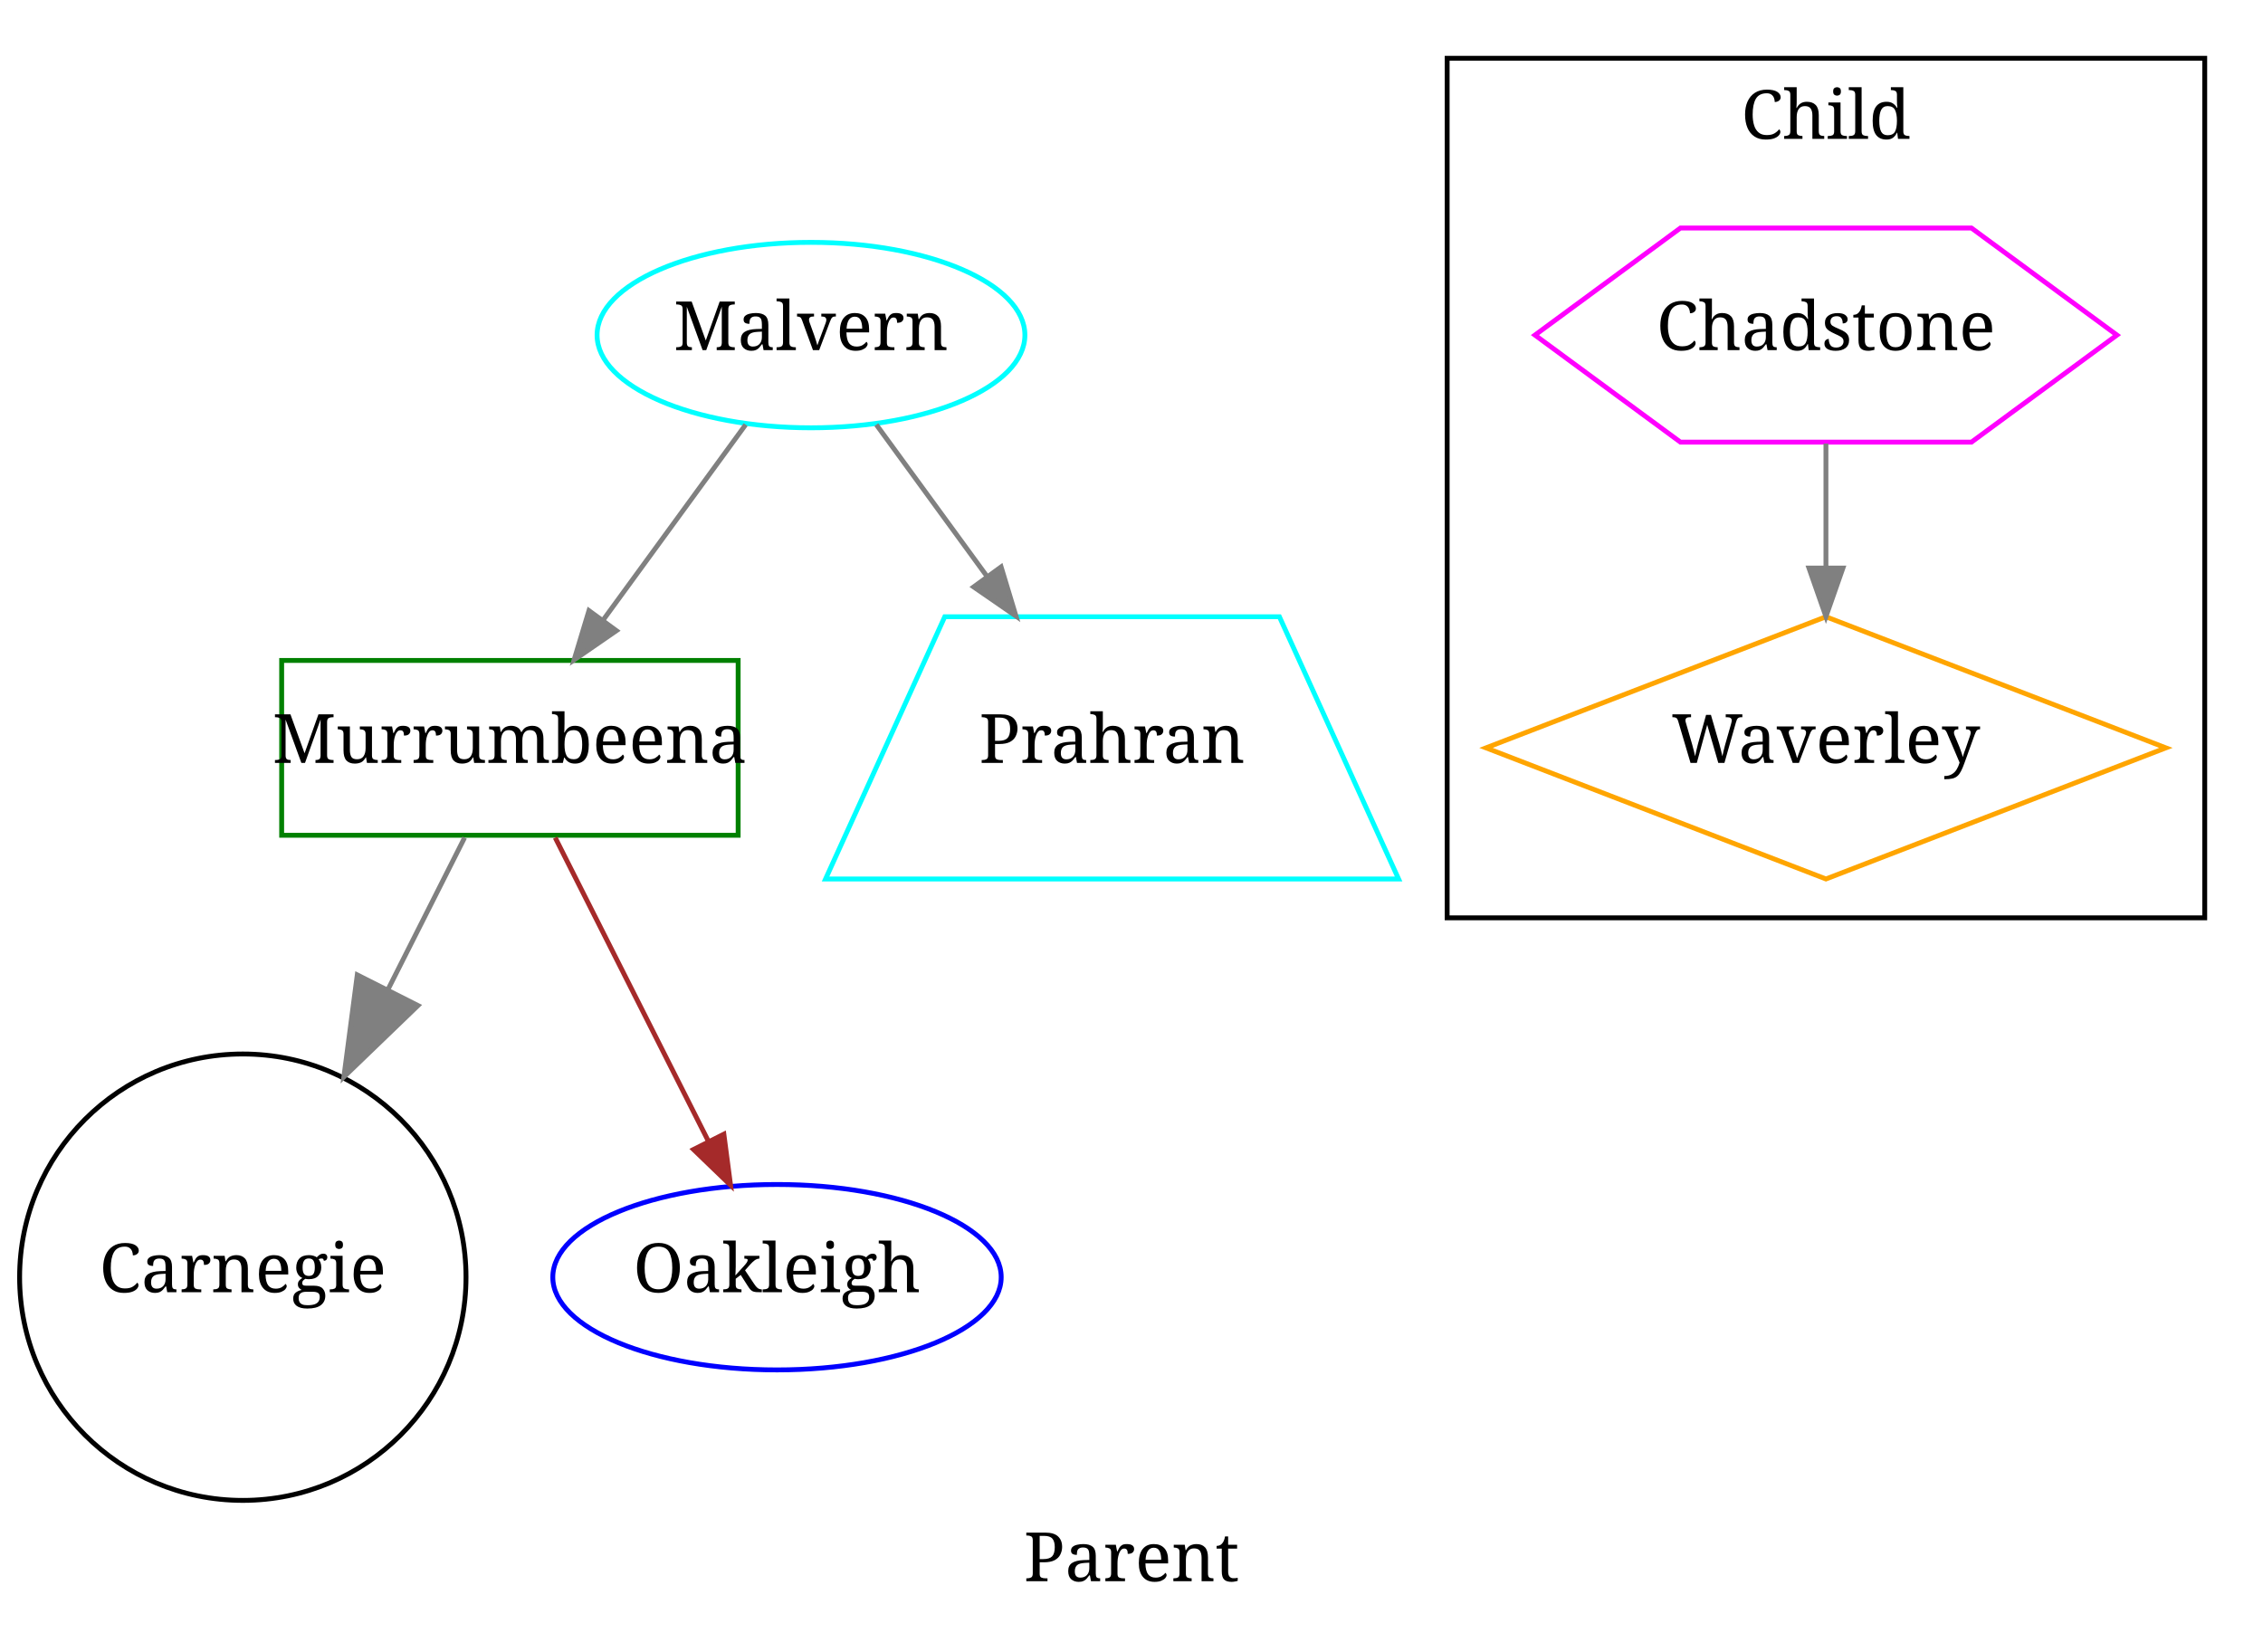
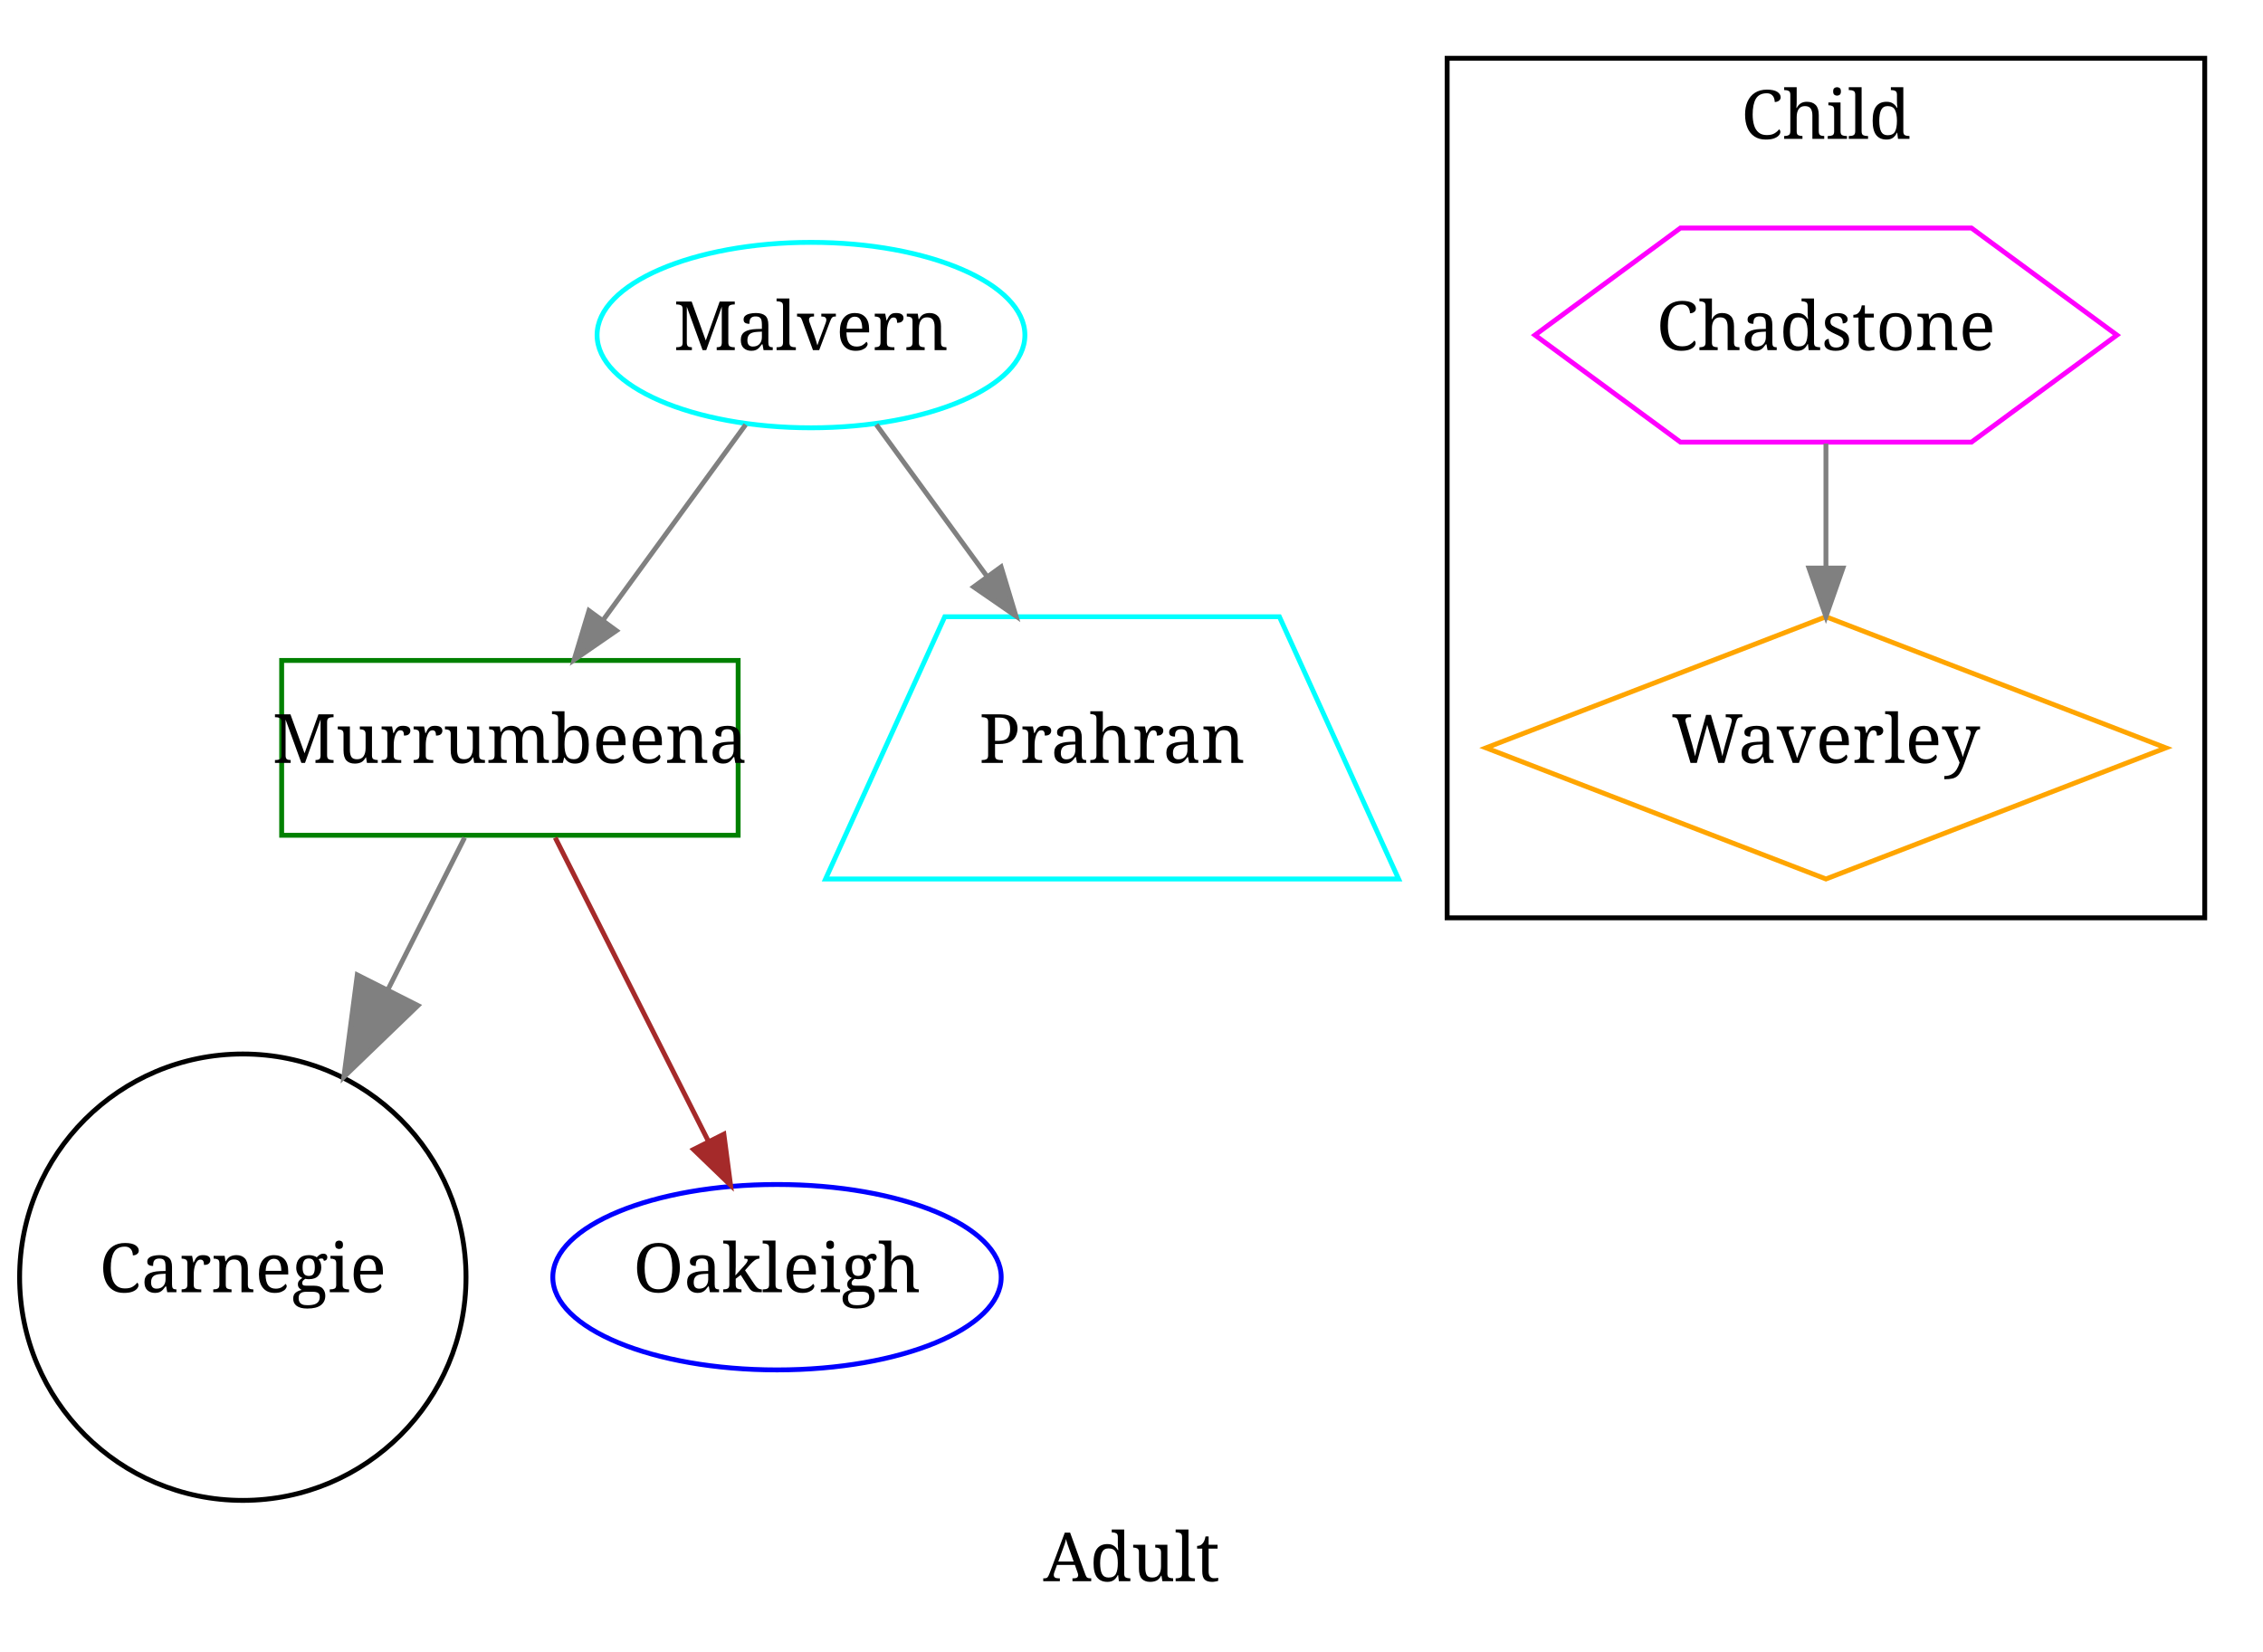
<svg xmlns="http://www.w3.org/2000/svg" width="466pt" height="340pt" viewBox="0.00 0.00 466.00 340.00">
  <g id="graph1" class="graph" transform="scale(1 1) rotate(0) translate(4 336)">
    <polygon fill="white" stroke="white" points="-4,5 -4,-336 463,-336 463,5 -4,5" />
-     <text text-anchor="middle" x="229" y="-10.4" font-family="Times Roman,serif" font-size="14.00">Parent</text>
+     <text text-anchor="middle" x="229" y="-10.4" font-family="Times Roman,serif" font-size="14.00">Adult</text>
    <g id="graph2" class="cluster">
      <polygon fill="none" stroke="black" points="294,-147 294,-324 450,-324 450,-147 294,-147" />
      <text text-anchor="middle" x="372" y="-307.4" font-family="Times Roman,serif" font-size="14.00">Child</text>
    </g>
    <g id="node1" class="node">
      <ellipse fill="none" stroke="black" cx="46" cy="-73" rx="45.962" ry="45.962" />
      <text text-anchor="middle" x="46" y="-69.9" font-family="Times Roman,serif" font-size="14.00">Carnegie</text>
    </g>
    <g id="node2" class="node">
      <polygon fill="none" stroke="green" points="148,-200 54,-200 54,-164 148,-164 148,-200" />
      <text text-anchor="middle" x="101" y="-178.9" font-family="Times Roman,serif" font-size="14.00">Murrumbeena</text>
    </g>
    <g id="edge2" class="edge">
      <path fill="none" stroke="grey" d="M91.67,-163.51C87.205,-154.661 81.583,-143.519 75.825,-132.107" />
      <polygon fill="grey" stroke="grey" points="82.068,-128.942 66.809,-114.24 69.569,-135.249 82.068,-128.942" />
    </g>
    <g id="node3" class="node">
      <ellipse fill="none" stroke="blue" cx="156" cy="-73" rx="46.167" ry="19.092" />
      <text text-anchor="middle" x="156" y="-69.9" font-family="Times Roman,serif" font-size="14.00">Oakleigh</text>
    </g>
    <g id="edge4" class="edge">
      <path fill="none" stroke="brown" d="M110.33,-163.51C118.969,-146.389 131.938,-120.687 141.851,-101.041" />
      <polygon fill="brown" stroke="brown" points="145.059,-102.452 146.439,-91.947 138.81,-99.299 145.059,-102.452" />
    </g>
    <g id="node7" class="node">
      <polygon fill="none" stroke="magenta" points="431.921,-267 401.961,-289.045 342.039,-289.045 312.079,-267 342.039,-244.955 401.961,-244.955 431.921,-267" />
      <text text-anchor="middle" x="372" y="-263.9" font-family="Times Roman,serif" font-size="14.00">Chadstone</text>
    </g>
    <g id="node8" class="node">
      <polygon fill="none" stroke="orange" points="372,-209 302,-182 372,-155 442,-182 372,-209" />
      <text text-anchor="middle" x="372" y="-178.9" font-family="Times Roman,serif" font-size="14.00">Waverley</text>
    </g>
    <g id="edge7" class="edge">
      <path fill="none" stroke="grey" d="M372,-244.667C372,-236.819 372,-227.776 372,-219.045" />
      <polygon fill="grey" stroke="grey" points="375.5,-219.03 372,-209.03 368.5,-219.03 375.5,-219.03" />
    </g>
    <g id="node10" class="node">
      <ellipse fill="none" stroke="cyan" cx="163" cy="-267" rx="44.047" ry="19.092" />
      <text text-anchor="middle" x="163" y="-263.9" font-family="Times Roman,serif" font-size="14.00">Malvern</text>
    </g>
    <g id="edge11" class="edge">
      <path fill="none" stroke="grey" d="M149.547,-248.556C140.958,-236.781 129.689,-221.331 120.17,-208.282" />
      <polygon fill="grey" stroke="grey" points="122.935,-206.132 114.214,-200.116 117.279,-210.257 122.935,-206.132" />
    </g>
    <g id="node11" class="node">
      <polygon fill="none" stroke="cyan" points="259.457,-209 190.543,-209 166,-155 284,-155 259.457,-209" />
      <text text-anchor="middle" x="225" y="-178.9" font-family="Times Roman,serif" font-size="14.00">Prahran</text>
    </g>
    <g id="edge9" class="edge">
      <path fill="none" stroke="grey" d="M176.453,-248.556C183.085,-239.464 191.315,-228.181 199.103,-217.504" />
      <polygon fill="grey" stroke="grey" points="202.15,-219.266 205.215,-209.125 196.494,-215.141 202.15,-219.266" />
    </g>
  </g>
</svg>
